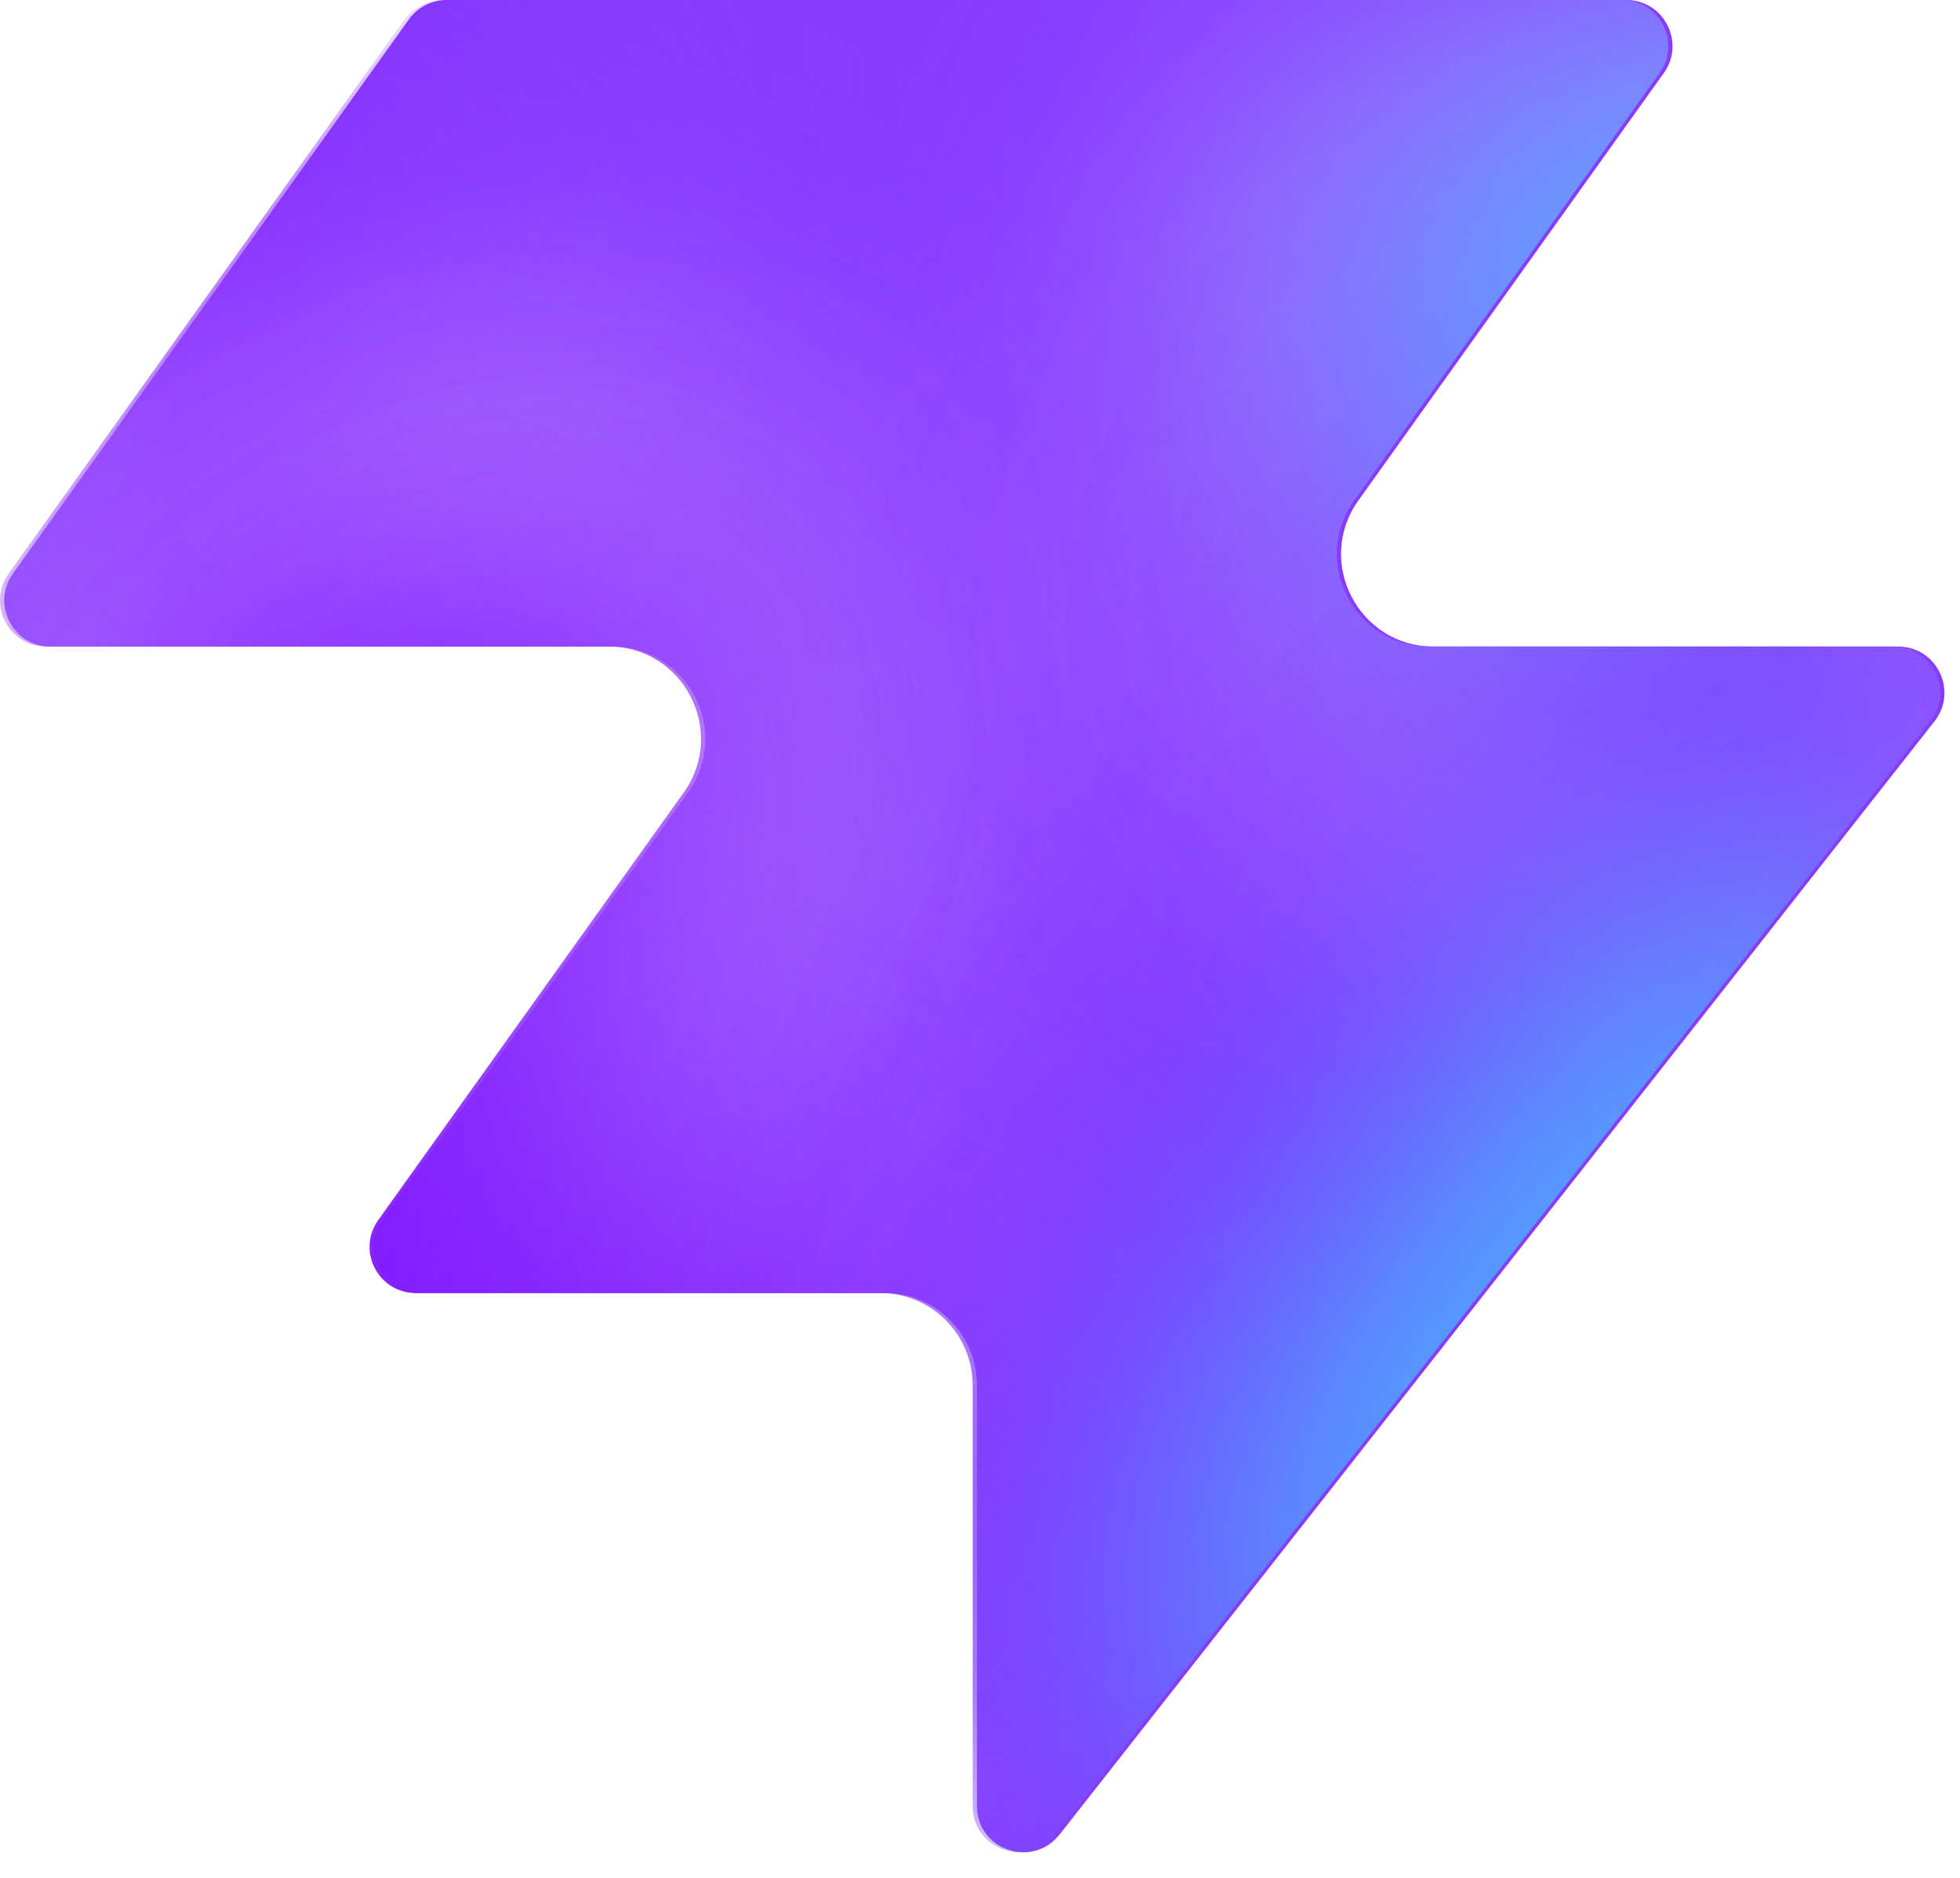
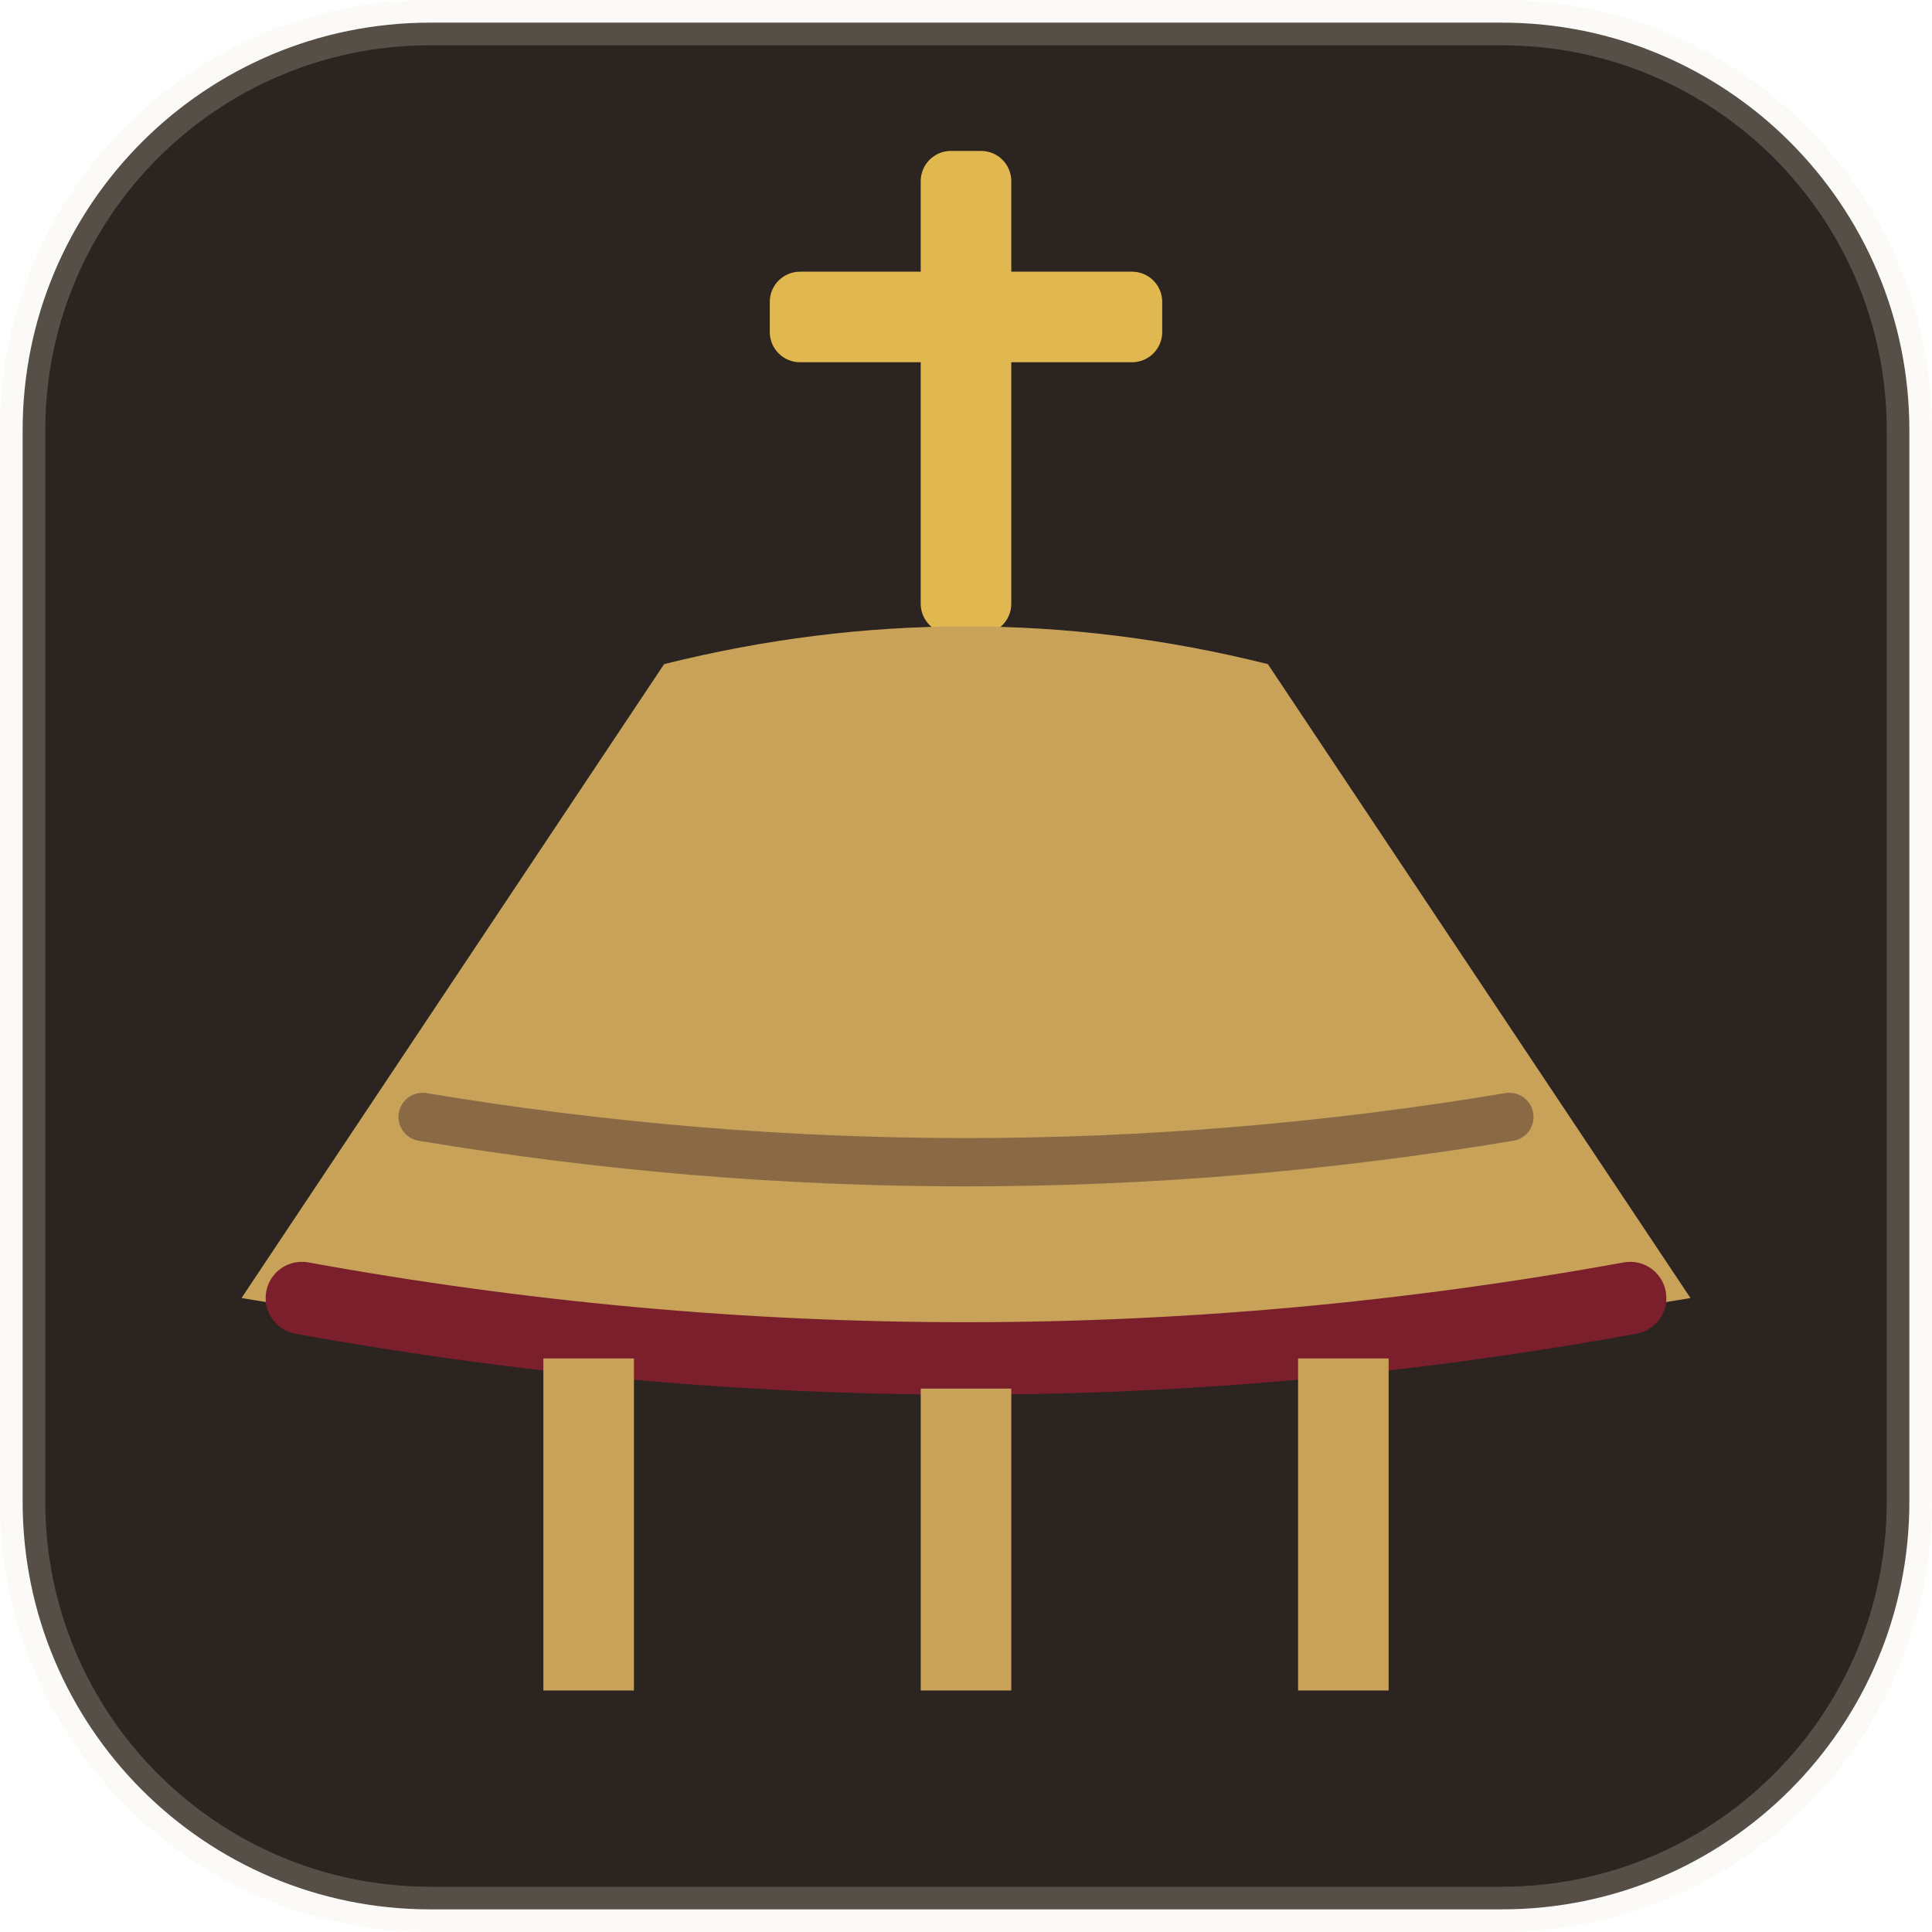
- <svg xmlns="http://www.w3.org/2000/svg" width="48" height="46" fill="none" viewBox="0 0 48 46">
-   <path fill="#863bff" d="M25.946 44.938c-.664.845-2.021.375-2.021-.698V33.937a2.26 2.26 0 0 0-2.262-2.262H10.287c-.92 0-1.456-1.04-.92-1.788l7.48-10.471c1.07-1.497 0-3.578-1.842-3.578H1.237c-.92 0-1.456-1.04-.92-1.788L10.013.474c.214-.297.556-.474.92-.474h28.894c.92 0 1.456 1.04.92 1.788l-7.48 10.471c-1.07 1.498 0 3.579 1.842 3.579h11.377c.943 0 1.473 1.088.89 1.83L25.947 44.94z" style="fill:#863bff;fill:color(display-p3 .525 .23 1);fill-opacity:1" />
-   <mask id="a" width="48" height="46" x="0" y="0" maskUnits="userSpaceOnUse" style="mask-type:alpha">
-     <path fill="#000" d="M25.842 44.938c-.664.844-2.021.375-2.021-.698V33.937a2.26 2.26 0 0 0-2.262-2.262H10.183c-.92 0-1.456-1.04-.92-1.788l7.48-10.471c1.07-1.498 0-3.579-1.842-3.579H1.133c-.92 0-1.456-1.04-.92-1.787L9.91.473c.214-.297.556-.474.92-.474h28.894c.92 0 1.456 1.04.92 1.788l-7.48 10.471c-1.07 1.498 0 3.578 1.842 3.578h11.377c.943 0 1.473 1.088.89 1.832L25.843 44.94z" style="fill:#000;fill-opacity:1" />
-   </mask>
-   <g mask="url(#a)">
-     <g filter="url(#b)">
-       <ellipse cx="5.508" cy="14.704" fill="#ede6ff" rx="5.508" ry="14.704" style="fill:#ede6ff;fill:color(display-p3 .927 .903 1);fill-opacity:1" transform="matrix(.00324 1 1 -.00324 -4.47 31.516)" />
-     </g>
-     <g filter="url(#c)">
-       <ellipse cx="10.399" cy="29.851" fill="#ede6ff" rx="10.399" ry="29.851" style="fill:#ede6ff;fill:color(display-p3 .927 .903 1);fill-opacity:1" transform="matrix(.00324 1 1 -.00324 -39.328 7.883)" />
-     </g>
-     <g filter="url(#d)">
-       <ellipse cx="5.508" cy="30.487" fill="#7e14ff" rx="5.508" ry="30.487" style="fill:#7e14ff;fill:color(display-p3 .492 .077 1);fill-opacity:1" transform="rotate(89.814 -25.913 -14.639)scale(1 -1)" />
-     </g>
-     <g filter="url(#e)">
-       <ellipse cx="5.508" cy="30.599" fill="#7e14ff" rx="5.508" ry="30.599" style="fill:#7e14ff;fill:color(display-p3 .492 .077 1);fill-opacity:1" transform="rotate(89.814 -32.644 -3.334)scale(1 -1)" />
-     </g>
-     <g filter="url(#f)">
-       <ellipse cx="5.508" cy="30.599" fill="#7e14ff" rx="5.508" ry="30.599" style="fill:#7e14ff;fill:color(display-p3 .492 .077 1);fill-opacity:1" transform="matrix(.00324 1 1 -.00324 -34.34 30.47)" />
-     </g>
-     <g filter="url(#g)">
-       <ellipse cx="14.072" cy="22.078" fill="#ede6ff" rx="14.072" ry="22.078" style="fill:#ede6ff;fill:color(display-p3 .927 .903 1);fill-opacity:1" transform="rotate(93.35 24.506 48.493)scale(-1 1)" />
-     </g>
-     <g filter="url(#h)">
-       <ellipse cx="3.47" cy="21.501" fill="#7e14ff" rx="3.47" ry="21.501" style="fill:#7e14ff;fill:color(display-p3 .492 .077 1);fill-opacity:1" transform="rotate(89.009 28.708 47.59)scale(-1 1)" />
-     </g>
-     <g filter="url(#i)">
-       <ellipse cx="3.47" cy="21.501" fill="#7e14ff" rx="3.47" ry="21.501" style="fill:#7e14ff;fill:color(display-p3 .492 .077 1);fill-opacity:1" transform="rotate(89.009 28.708 47.59)scale(-1 1)" />
-     </g>
-     <g filter="url(#j)">
-       <ellipse cx=".387" cy="8.972" fill="#7e14ff" rx="4.407" ry="29.108" style="fill:#7e14ff;fill:color(display-p3 .492 .077 1);fill-opacity:1" transform="rotate(39.51 .387 8.972)" />
-     </g>
-     <g filter="url(#k)">
-       <ellipse cx="47.523" cy="-6.092" fill="#7e14ff" rx="4.407" ry="29.108" style="fill:#7e14ff;fill:color(display-p3 .492 .077 1);fill-opacity:1" transform="rotate(37.892 47.523 -6.092)" />
-     </g>
-     <g filter="url(#l)">
-       <ellipse cx="41.412" cy="6.333" fill="#47bfff" rx="5.971" ry="9.665" style="fill:#47bfff;fill:color(display-p3 .28 .748 1);fill-opacity:1" transform="rotate(37.892 41.412 6.333)" />
-     </g>
-     <g filter="url(#m)">
-       <ellipse cx="-1.879" cy="38.332" fill="#7e14ff" rx="4.407" ry="29.108" style="fill:#7e14ff;fill:color(display-p3 .492 .077 1);fill-opacity:1" transform="rotate(37.892 -1.88 38.332)" />
-     </g>
-     <g filter="url(#n)">
-       <ellipse cx="-1.879" cy="38.332" fill="#7e14ff" rx="4.407" ry="29.108" style="fill:#7e14ff;fill:color(display-p3 .492 .077 1);fill-opacity:1" transform="rotate(37.892 -1.88 38.332)" />
-     </g>
-     <g filter="url(#o)">
-       <ellipse cx="35.651" cy="29.907" fill="#7e14ff" rx="4.407" ry="29.108" style="fill:#7e14ff;fill:color(display-p3 .492 .077 1);fill-opacity:1" transform="rotate(37.892 35.651 29.907)" />
-     </g>
-     <g filter="url(#p)">
-       <ellipse cx="38.418" cy="32.4" fill="#47bfff" rx="5.971" ry="15.297" style="fill:#47bfff;fill:color(display-p3 .28 .748 1);fill-opacity:1" transform="rotate(37.892 38.418 32.4)" />
-     </g>
-   </g>
-   <defs>
-     <filter id="b" width="60.045" height="41.654" x="-19.77" y="16.149" color-interpolation-filters="sRGB" filterUnits="userSpaceOnUse">
-       <feFlood flood-opacity="0" result="BackgroundImageFix" />
-       <feBlend in="SourceGraphic" in2="BackgroundImageFix" result="shape" />
-       <feGaussianBlur result="effect1_foregroundBlur_2002_17158" stdDeviation="7.659" />
-     </filter>
-     <filter id="c" width="90.34" height="51.437" x="-54.613" y="-7.533" color-interpolation-filters="sRGB" filterUnits="userSpaceOnUse">
-       <feFlood flood-opacity="0" result="BackgroundImageFix" />
-       <feBlend in="SourceGraphic" in2="BackgroundImageFix" result="shape" />
-       <feGaussianBlur result="effect1_foregroundBlur_2002_17158" stdDeviation="7.659" />
-     </filter>
-     <filter id="d" width="79.355" height="29.4" x="-49.64" y="2.03" color-interpolation-filters="sRGB" filterUnits="userSpaceOnUse">
-       <feFlood flood-opacity="0" result="BackgroundImageFix" />
-       <feBlend in="SourceGraphic" in2="BackgroundImageFix" result="shape" />
-       <feGaussianBlur result="effect1_foregroundBlur_2002_17158" stdDeviation="4.596" />
-     </filter>
-     <filter id="e" width="79.579" height="29.4" x="-45.045" y="20.029" color-interpolation-filters="sRGB" filterUnits="userSpaceOnUse">
-       <feFlood flood-opacity="0" result="BackgroundImageFix" />
-       <feBlend in="SourceGraphic" in2="BackgroundImageFix" result="shape" />
-       <feGaussianBlur result="effect1_foregroundBlur_2002_17158" stdDeviation="4.596" />
-     </filter>
-     <filter id="f" width="79.579" height="29.4" x="-43.513" y="21.178" color-interpolation-filters="sRGB" filterUnits="userSpaceOnUse">
-       <feFlood flood-opacity="0" result="BackgroundImageFix" />
-       <feBlend in="SourceGraphic" in2="BackgroundImageFix" result="shape" />
-       <feGaussianBlur result="effect1_foregroundBlur_2002_17158" stdDeviation="4.596" />
-     </filter>
-     <filter id="g" width="74.749" height="58.852" x="15.756" y="-17.901" color-interpolation-filters="sRGB" filterUnits="userSpaceOnUse">
-       <feFlood flood-opacity="0" result="BackgroundImageFix" />
-       <feBlend in="SourceGraphic" in2="BackgroundImageFix" result="shape" />
-       <feGaussianBlur result="effect1_foregroundBlur_2002_17158" stdDeviation="7.659" />
-     </filter>
-     <filter id="h" width="61.377" height="25.362" x="23.548" y="2.284" color-interpolation-filters="sRGB" filterUnits="userSpaceOnUse">
-       <feFlood flood-opacity="0" result="BackgroundImageFix" />
-       <feBlend in="SourceGraphic" in2="BackgroundImageFix" result="shape" />
-       <feGaussianBlur result="effect1_foregroundBlur_2002_17158" stdDeviation="4.596" />
-     </filter>
-     <filter id="i" width="61.377" height="25.362" x="23.548" y="2.284" color-interpolation-filters="sRGB" filterUnits="userSpaceOnUse">
-       <feFlood flood-opacity="0" result="BackgroundImageFix" />
-       <feBlend in="SourceGraphic" in2="BackgroundImageFix" result="shape" />
-       <feGaussianBlur result="effect1_foregroundBlur_2002_17158" stdDeviation="4.596" />
-     </filter>
-     <filter id="j" width="56.045" height="63.649" x="-27.636" y="-22.853" color-interpolation-filters="sRGB" filterUnits="userSpaceOnUse">
-       <feFlood flood-opacity="0" result="BackgroundImageFix" />
-       <feBlend in="SourceGraphic" in2="BackgroundImageFix" result="shape" />
-       <feGaussianBlur result="effect1_foregroundBlur_2002_17158" stdDeviation="4.596" />
-     </filter>
-     <filter id="k" width="54.814" height="64.646" x="20.116" y="-38.415" color-interpolation-filters="sRGB" filterUnits="userSpaceOnUse">
-       <feFlood flood-opacity="0" result="BackgroundImageFix" />
-       <feBlend in="SourceGraphic" in2="BackgroundImageFix" result="shape" />
-       <feGaussianBlur result="effect1_foregroundBlur_2002_17158" stdDeviation="4.596" />
-     </filter>
-     <filter id="l" width="33.541" height="35.313" x="24.641" y="-11.323" color-interpolation-filters="sRGB" filterUnits="userSpaceOnUse">
-       <feFlood flood-opacity="0" result="BackgroundImageFix" />
-       <feBlend in="SourceGraphic" in2="BackgroundImageFix" result="shape" />
-       <feGaussianBlur result="effect1_foregroundBlur_2002_17158" stdDeviation="4.596" />
-     </filter>
-     <filter id="m" width="54.814" height="64.646" x="-29.286" y="6.009" color-interpolation-filters="sRGB" filterUnits="userSpaceOnUse">
-       <feFlood flood-opacity="0" result="BackgroundImageFix" />
-       <feBlend in="SourceGraphic" in2="BackgroundImageFix" result="shape" />
-       <feGaussianBlur result="effect1_foregroundBlur_2002_17158" stdDeviation="4.596" />
-     </filter>
-     <filter id="n" width="54.814" height="64.646" x="-29.286" y="6.009" color-interpolation-filters="sRGB" filterUnits="userSpaceOnUse">
-       <feFlood flood-opacity="0" result="BackgroundImageFix" />
-       <feBlend in="SourceGraphic" in2="BackgroundImageFix" result="shape" />
-       <feGaussianBlur result="effect1_foregroundBlur_2002_17158" stdDeviation="4.596" />
-     </filter>
-     <filter id="o" width="54.814" height="64.646" x="8.244" y="-2.416" color-interpolation-filters="sRGB" filterUnits="userSpaceOnUse">
-       <feFlood flood-opacity="0" result="BackgroundImageFix" />
-       <feBlend in="SourceGraphic" in2="BackgroundImageFix" result="shape" />
-       <feGaussianBlur result="effect1_foregroundBlur_2002_17158" stdDeviation="4.596" />
-     </filter>
-     <filter id="p" width="39.409" height="43.623" x="18.713" y="10.588" color-interpolation-filters="sRGB" filterUnits="userSpaceOnUse">
-       <feFlood flood-opacity="0" result="BackgroundImageFix" />
-       <feBlend in="SourceGraphic" in2="BackgroundImageFix" result="shape" />
-       <feGaussianBlur result="effect1_foregroundBlur_2002_17158" stdDeviation="4.596" />
-     </filter>
-   </defs>
+ <svg xmlns="http://www.w3.org/2000/svg" viewBox="0 0 64 64">
+   <rect x=".75" y=".75" width="62.5" height="62.5" rx="13.5" fill="#2b2420" stroke="#efe7d5" stroke-opacity=".22" stroke-width="1.5" />
+   <rect x="30.5" y="5" width="3" height="16" rx="1" fill="#e0b84f" />
+   <rect x="25.5" y="9" width="13" height="3" rx="1" fill="#e0b84f" />
+   <path d="M22 22Q32 19.5 42 22L56 43Q32 47 8 43Z" fill="#c9a25a" />
+   <path d="M14 37Q32 40 50 37" fill="none" stroke="#8a6a45" stroke-width="1.6" stroke-linecap="round" />
+   <path d="M10 43Q32 47 54 43" fill="none" stroke="#7a1f2b" stroke-width="2.4" stroke-linecap="round" />
+   <rect x="18" y="45" width="3" height="11" fill="#c9a25a" />
+   <rect x="30.5" y="46" width="3" height="10" fill="#c9a25a" />
+   <rect x="43" y="45" width="3" height="11" fill="#c9a25a" />
</svg>
